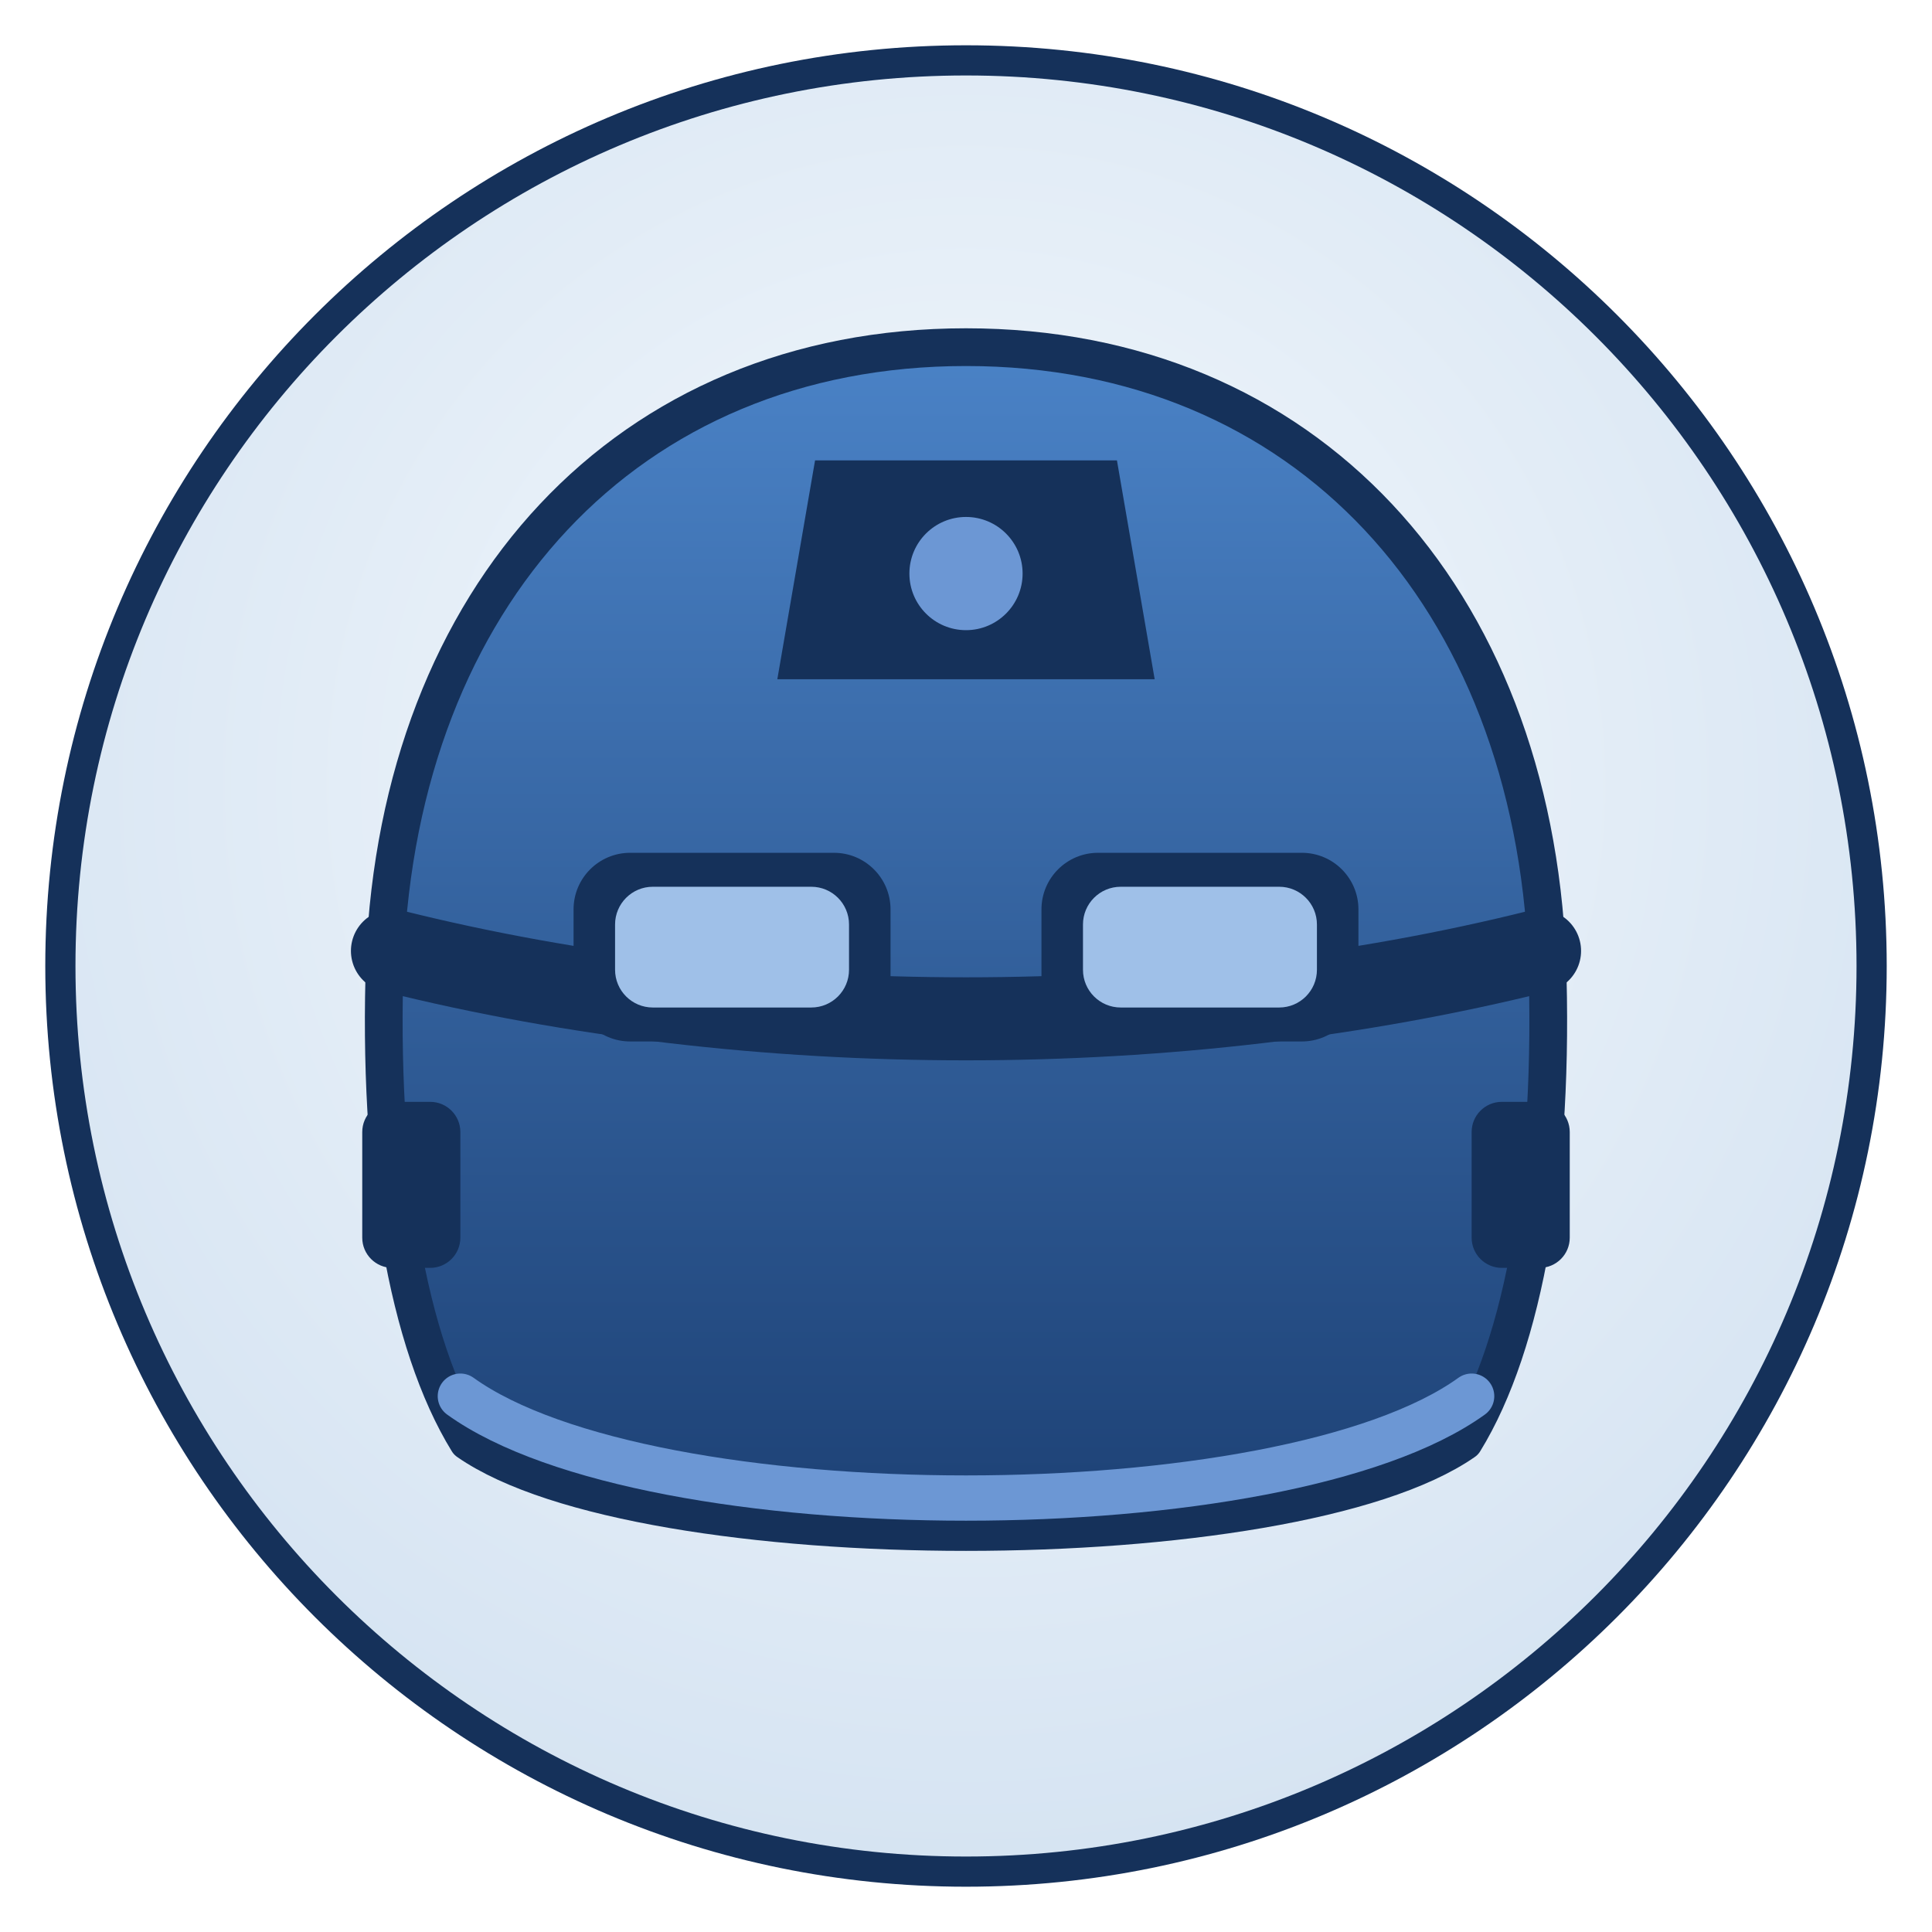
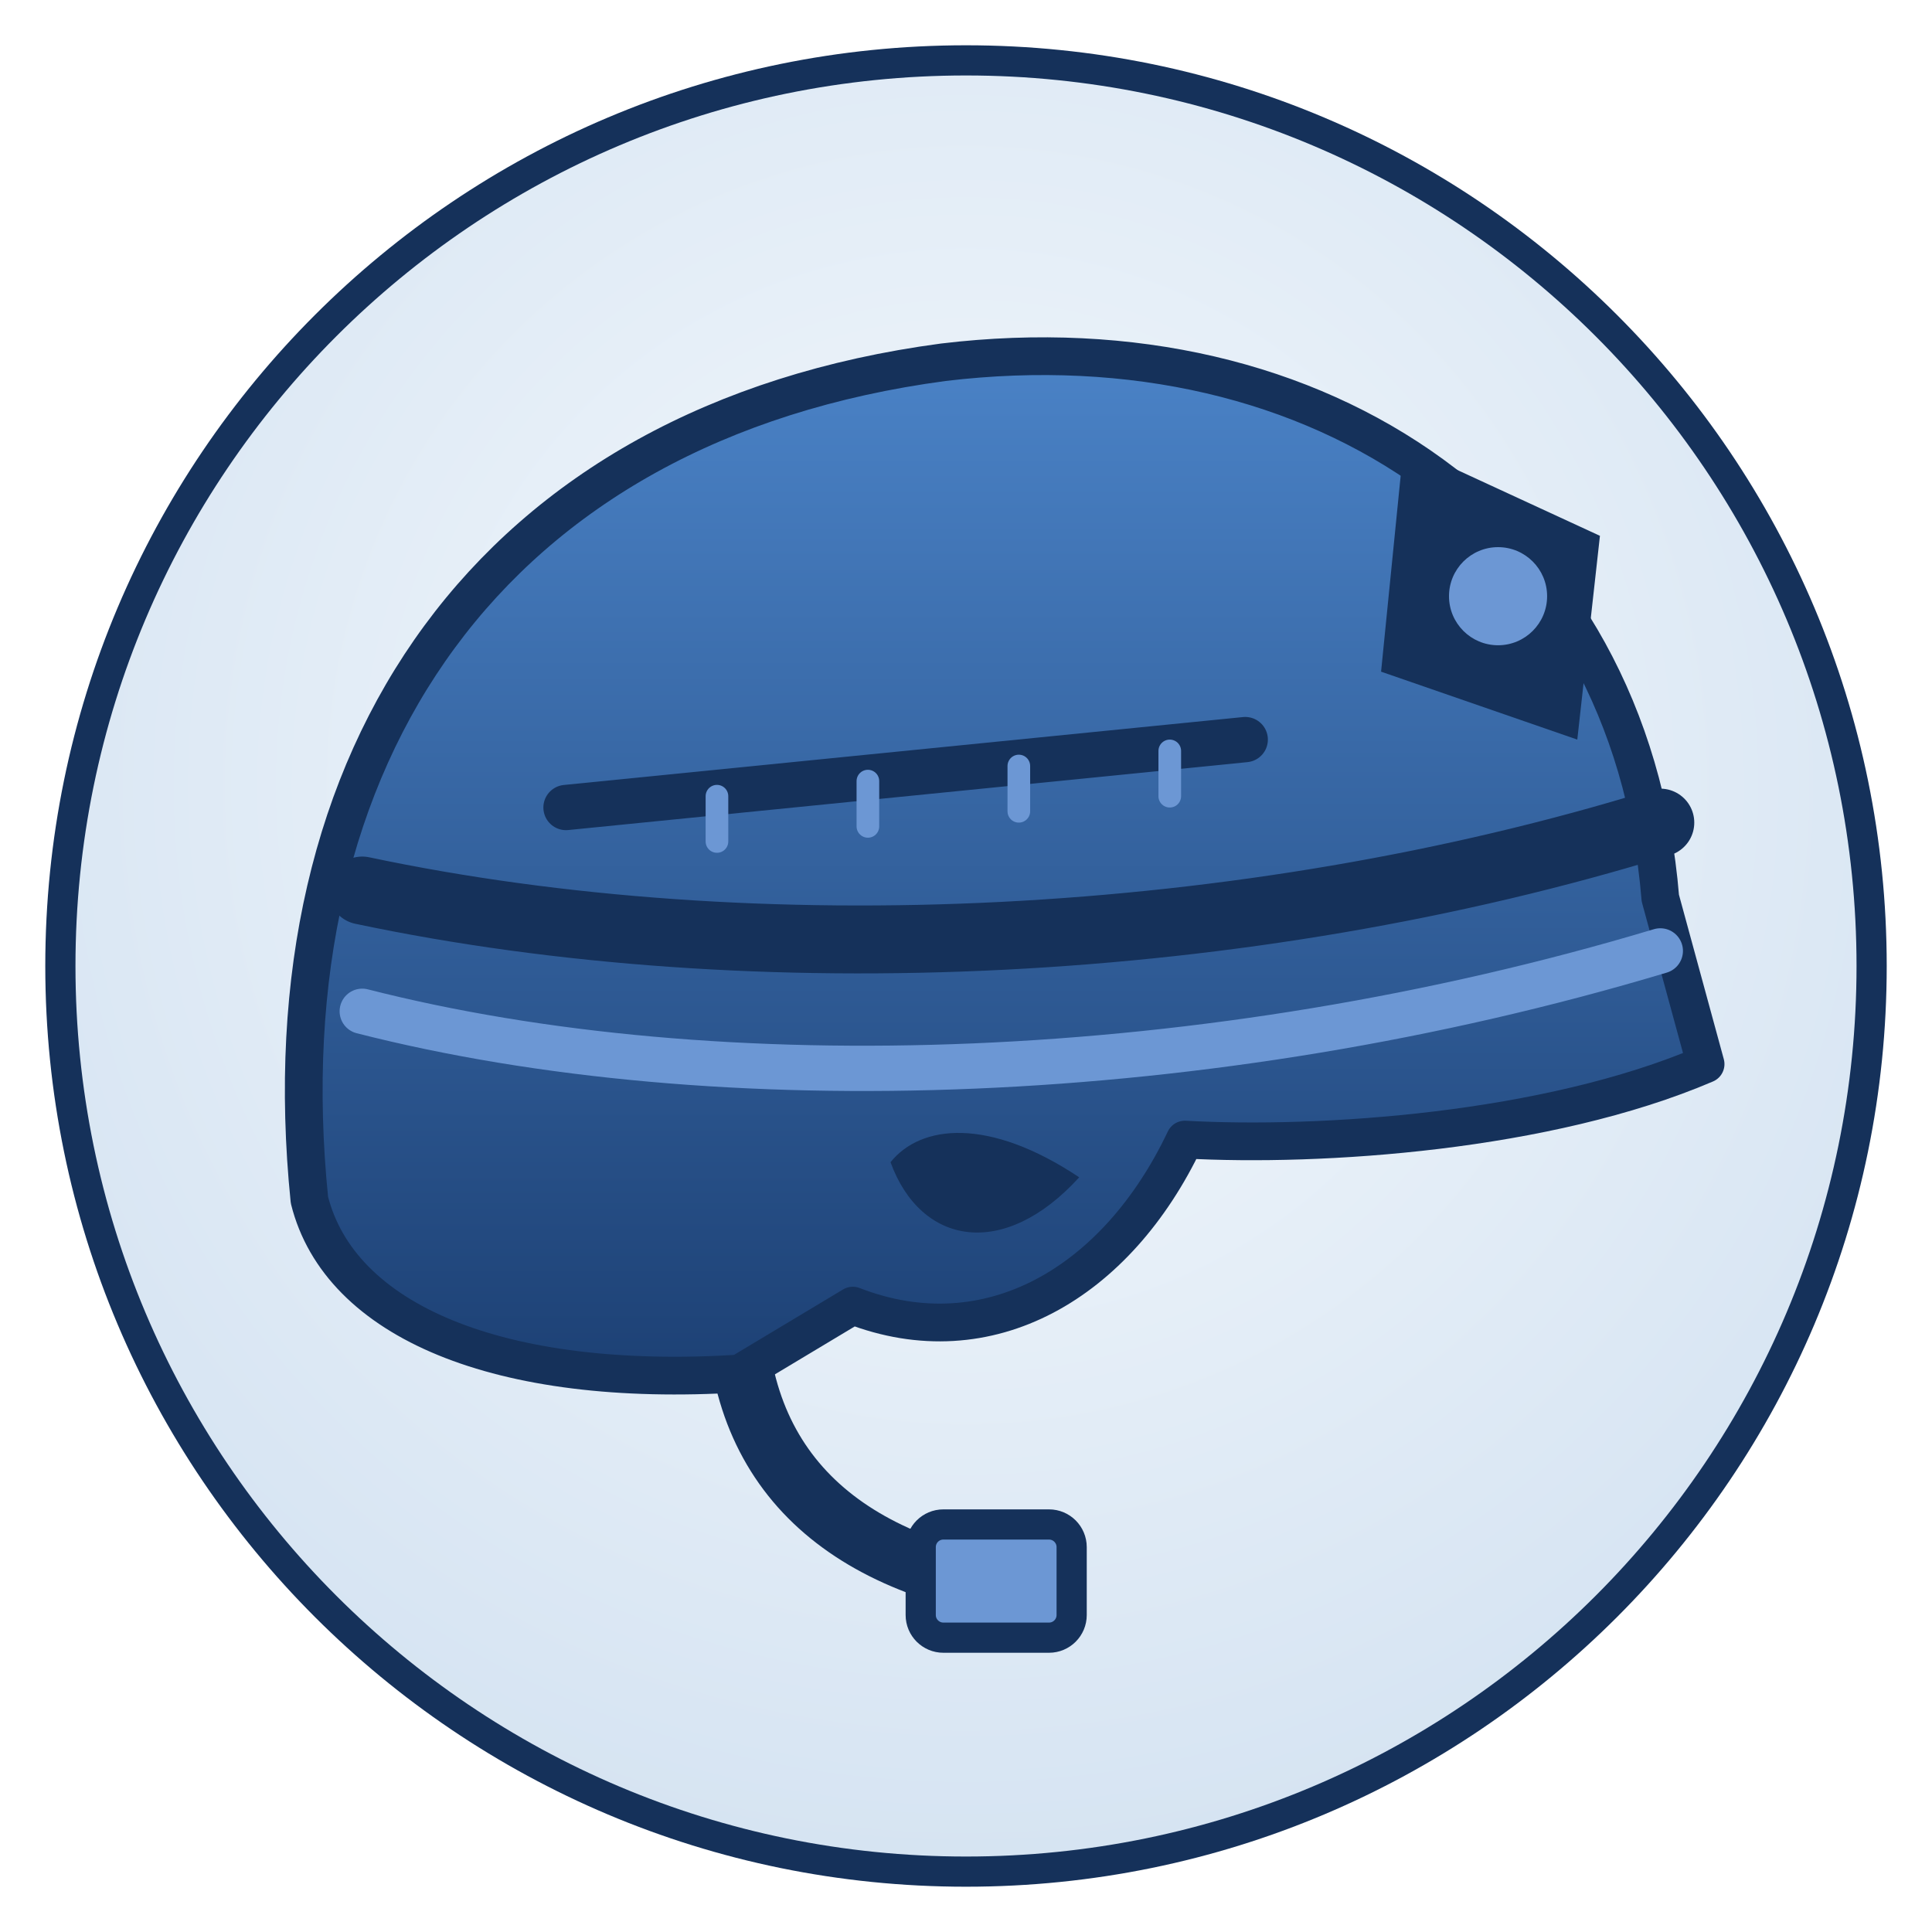
<svg xmlns="http://www.w3.org/2000/svg" viewBox="0 0 512 512" role="img" aria-label="Rogue Warriors">
  <defs>
    <radialGradient id="lg-b" cx="0.5" cy="0.4" r="0.65">
      <stop offset="0" stop-color="#f5f9fd" />
      <stop offset="1" stop-color="#d3e2f1" />
    </radialGradient>
    <linearGradient id="lg-h" x1="0" y1="0" x2="0" y2="1">
      <stop offset="0" stop-color="#4a82c6" />
      <stop offset="1" stop-color="#1d4175" />
    </linearGradient>
    <clipPath id="lg-c">
      <circle cx="256" cy="256" r="236" />
    </clipPath>
  </defs>
  <circle cx="256" cy="256" r="244" fill="#15315a" />
  <circle cx="256" cy="256" r="236" fill="url(#lg-b)" />
-   <g clip-path="url(#lg-c)">
-     <g transform="translate(0 30)" stroke-linejoin="round" stroke-linecap="round">
-       <path d="M256 62 C166 62 106 128 102 224 C100 280 108 326 124 352 C170 384 342 384 388 352 C404 326 412 280 410 224 C406 128 346 62 256 62Z" fill="url(#lg-h)" stroke="#15315a" stroke-width="10" />
-       <path d="M122 340 C172 376 340 376 390 340" fill="none" stroke="#6c97d4" stroke-width="12" />
-       <rect x="96" y="262" width="26" height="44" rx="8" fill="#15315a" />
-       <rect x="390" y="262" width="26" height="44" rx="8" fill="#15315a" />
-       <path d="M216 92 L296 92 L306 150 L206 150Z" fill="#15315a" />
-       <circle cx="256" cy="122" r="15" fill="#6c97d4" />
-       <path d="M104 222 C200 246 312 246 408 222" fill="none" stroke="#15315a" stroke-width="22" />
-       <rect x="152" y="196" width="84" height="50" rx="15" fill="#15315a" />
-       <rect x="276" y="196" width="84" height="50" rx="15" fill="#15315a" />
-       <rect x="163" y="205" width="62" height="32" rx="10" fill="#9fc0e8" />
-       <rect x="287" y="205" width="62" height="32" rx="10" fill="#9fc0e8" />
-     </g>
+   <g clip-path="url(#lg-c)" stroke-linejoin="round" stroke-linecap="round">
+     <path d="M196 330 C190 380 214 410 262 420" fill="none" stroke="#15315a" stroke-width="16" />
+     <rect x="244" y="404" width="40" height="30" rx="6" fill="#6c97d4" stroke="#15315a" stroke-width="8" />
+     <path d="M82 318 C70 200 130 112 250 96 C350 84 432 140 440 238 L452 282 C410 300 350 304 314 302 C296 340 262 360 226 346 L196 364 C132 368 90 350 82 318Z" fill="url(#lg-h)" stroke="#15315a" stroke-width="10" />
+     <path d="M236 308 C244 330 266 334 286 312 C262 296 244 298 236 308Z" fill="#15315a" />
+     <path d="M96 268 C190 292 320 288 440 252" fill="none" stroke="#6c97d4" stroke-width="12" />
+     <path d="M150 214 L330 196" fill="none" stroke="#15315a" stroke-width="12" />
+     <path d="M190 211 L190 223 M230 207 L230 219 M270 203 L270 215 M310 199 L310 211" stroke="#6c97d4" stroke-width="6" />
+     <path d="M372 118 L424 142 L418 196 L366 178Z" fill="#15315a" />
+     <circle cx="397" cy="158" r="13" fill="#6c97d4" />
+     <path d="M96 236 C200 258 330 252 440 218" fill="none" stroke="#15315a" stroke-width="18" />
  </g>
</svg>
